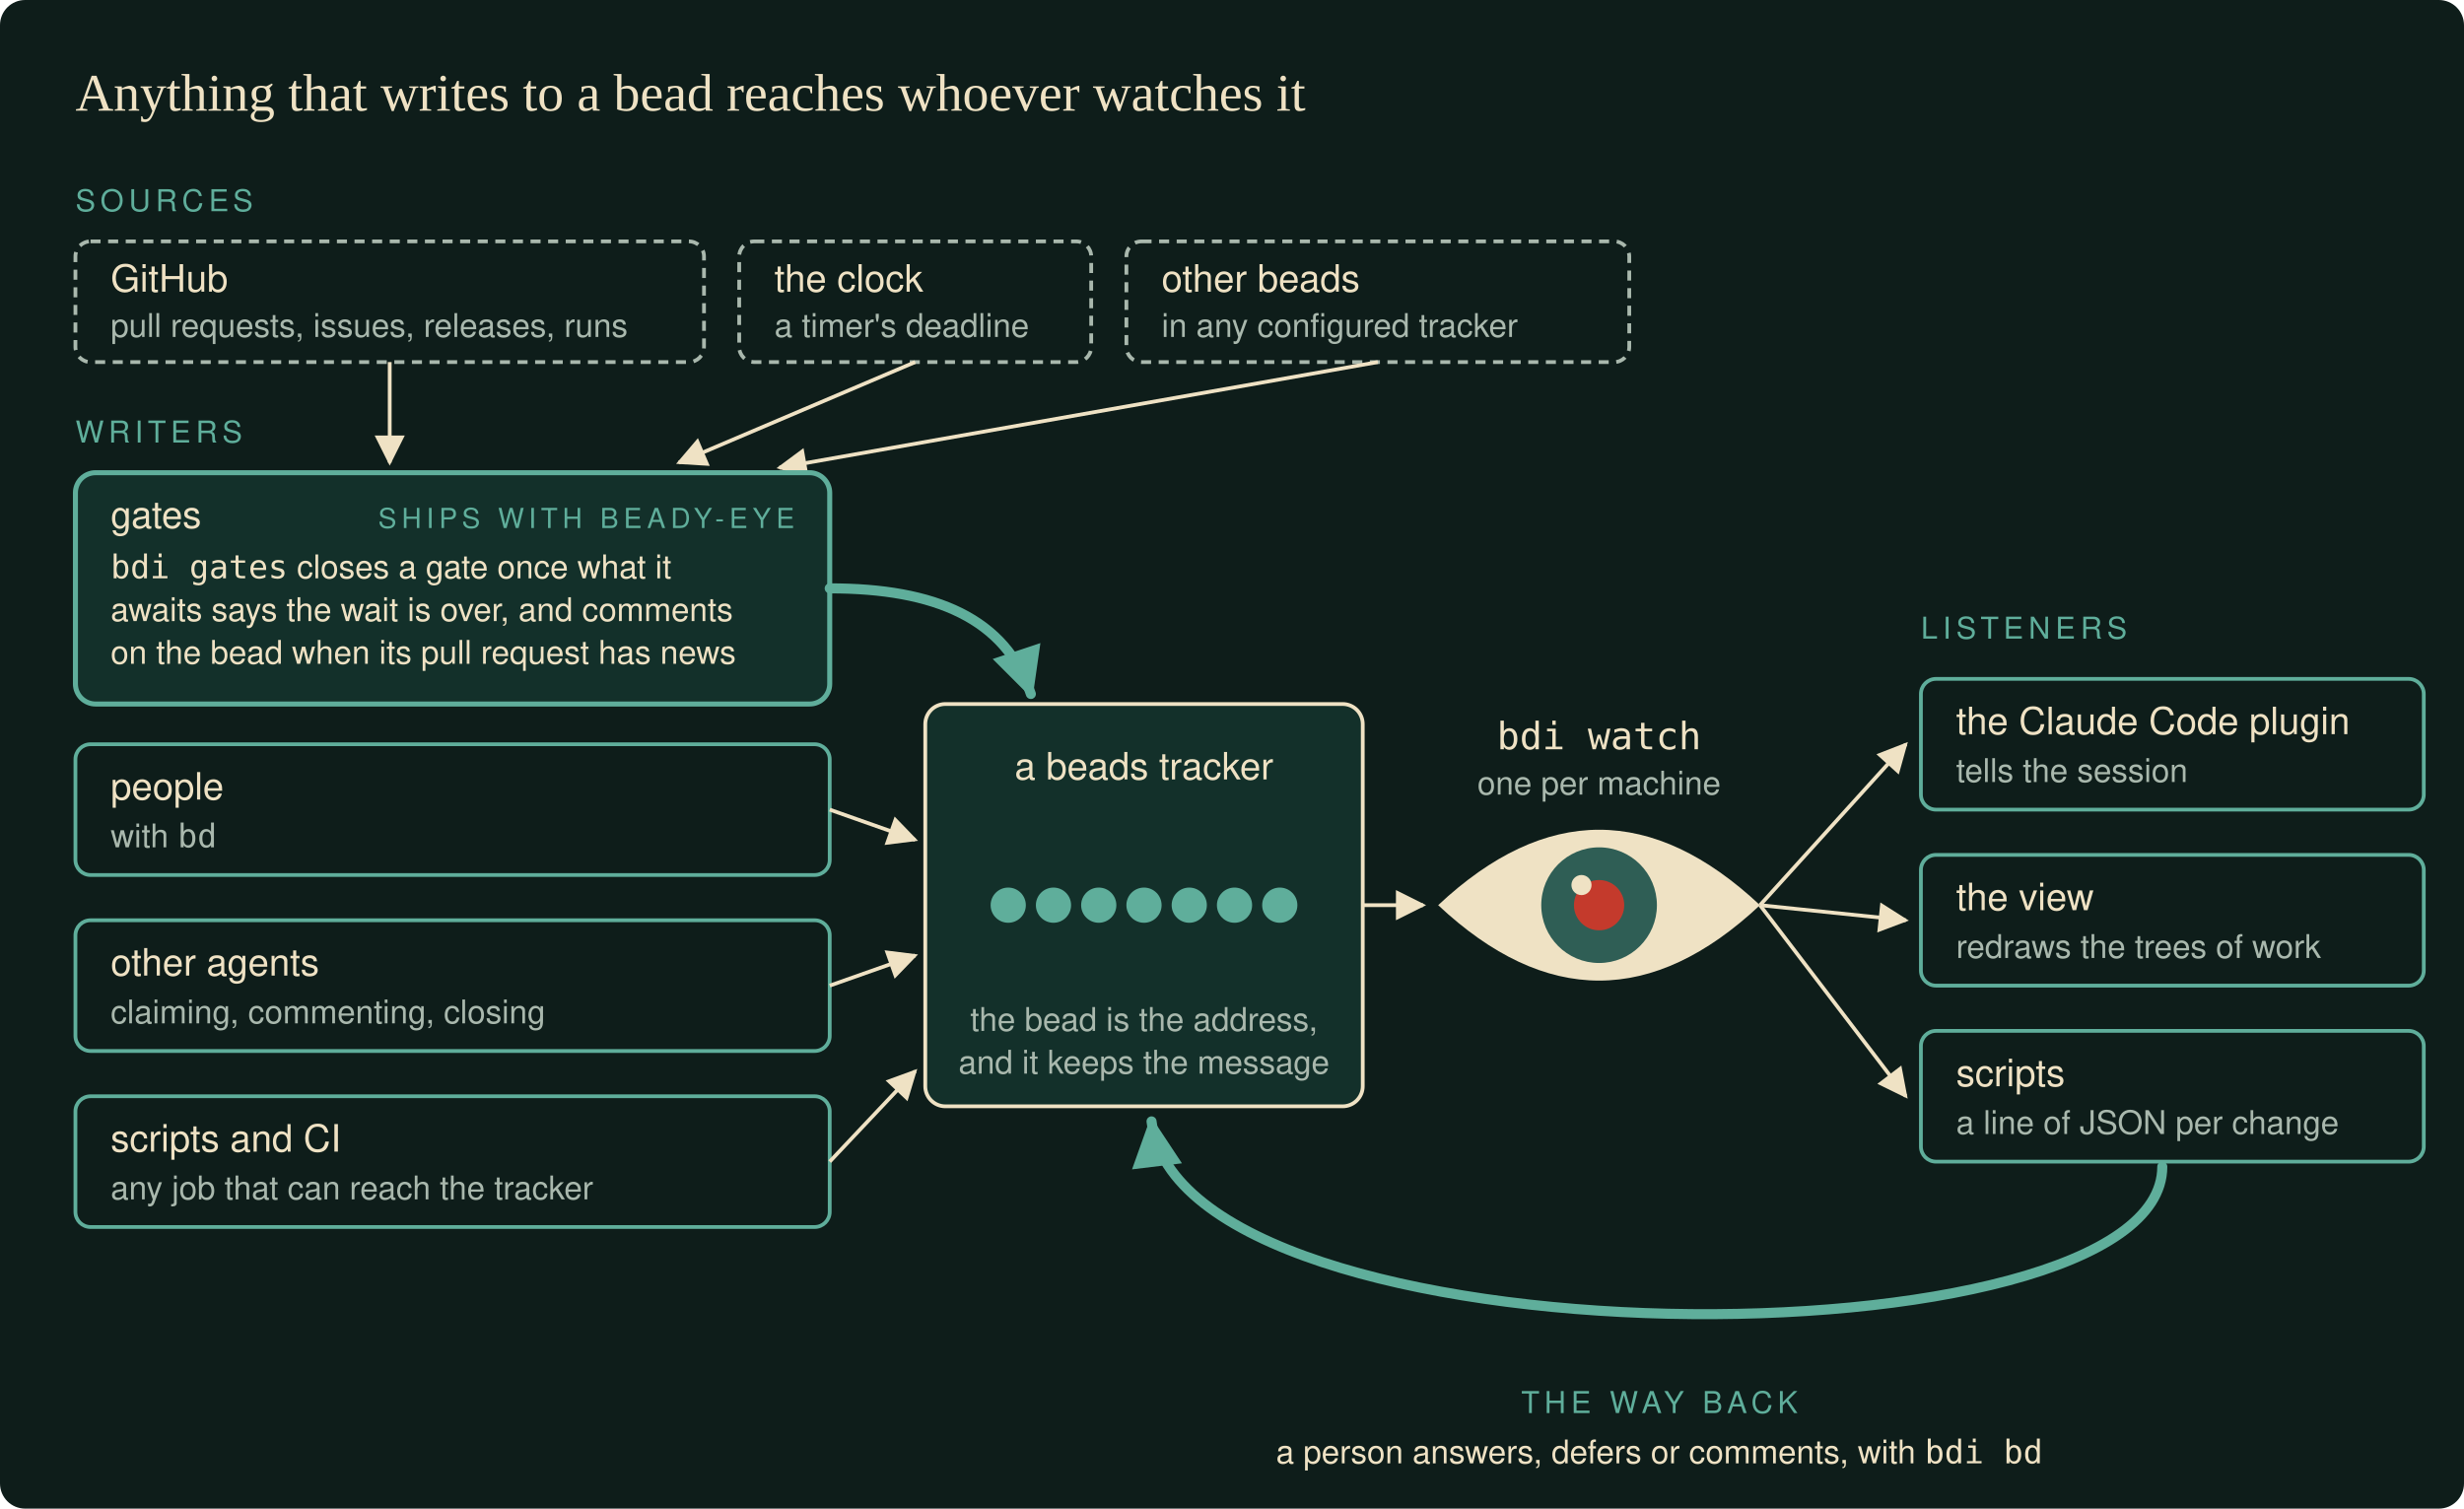
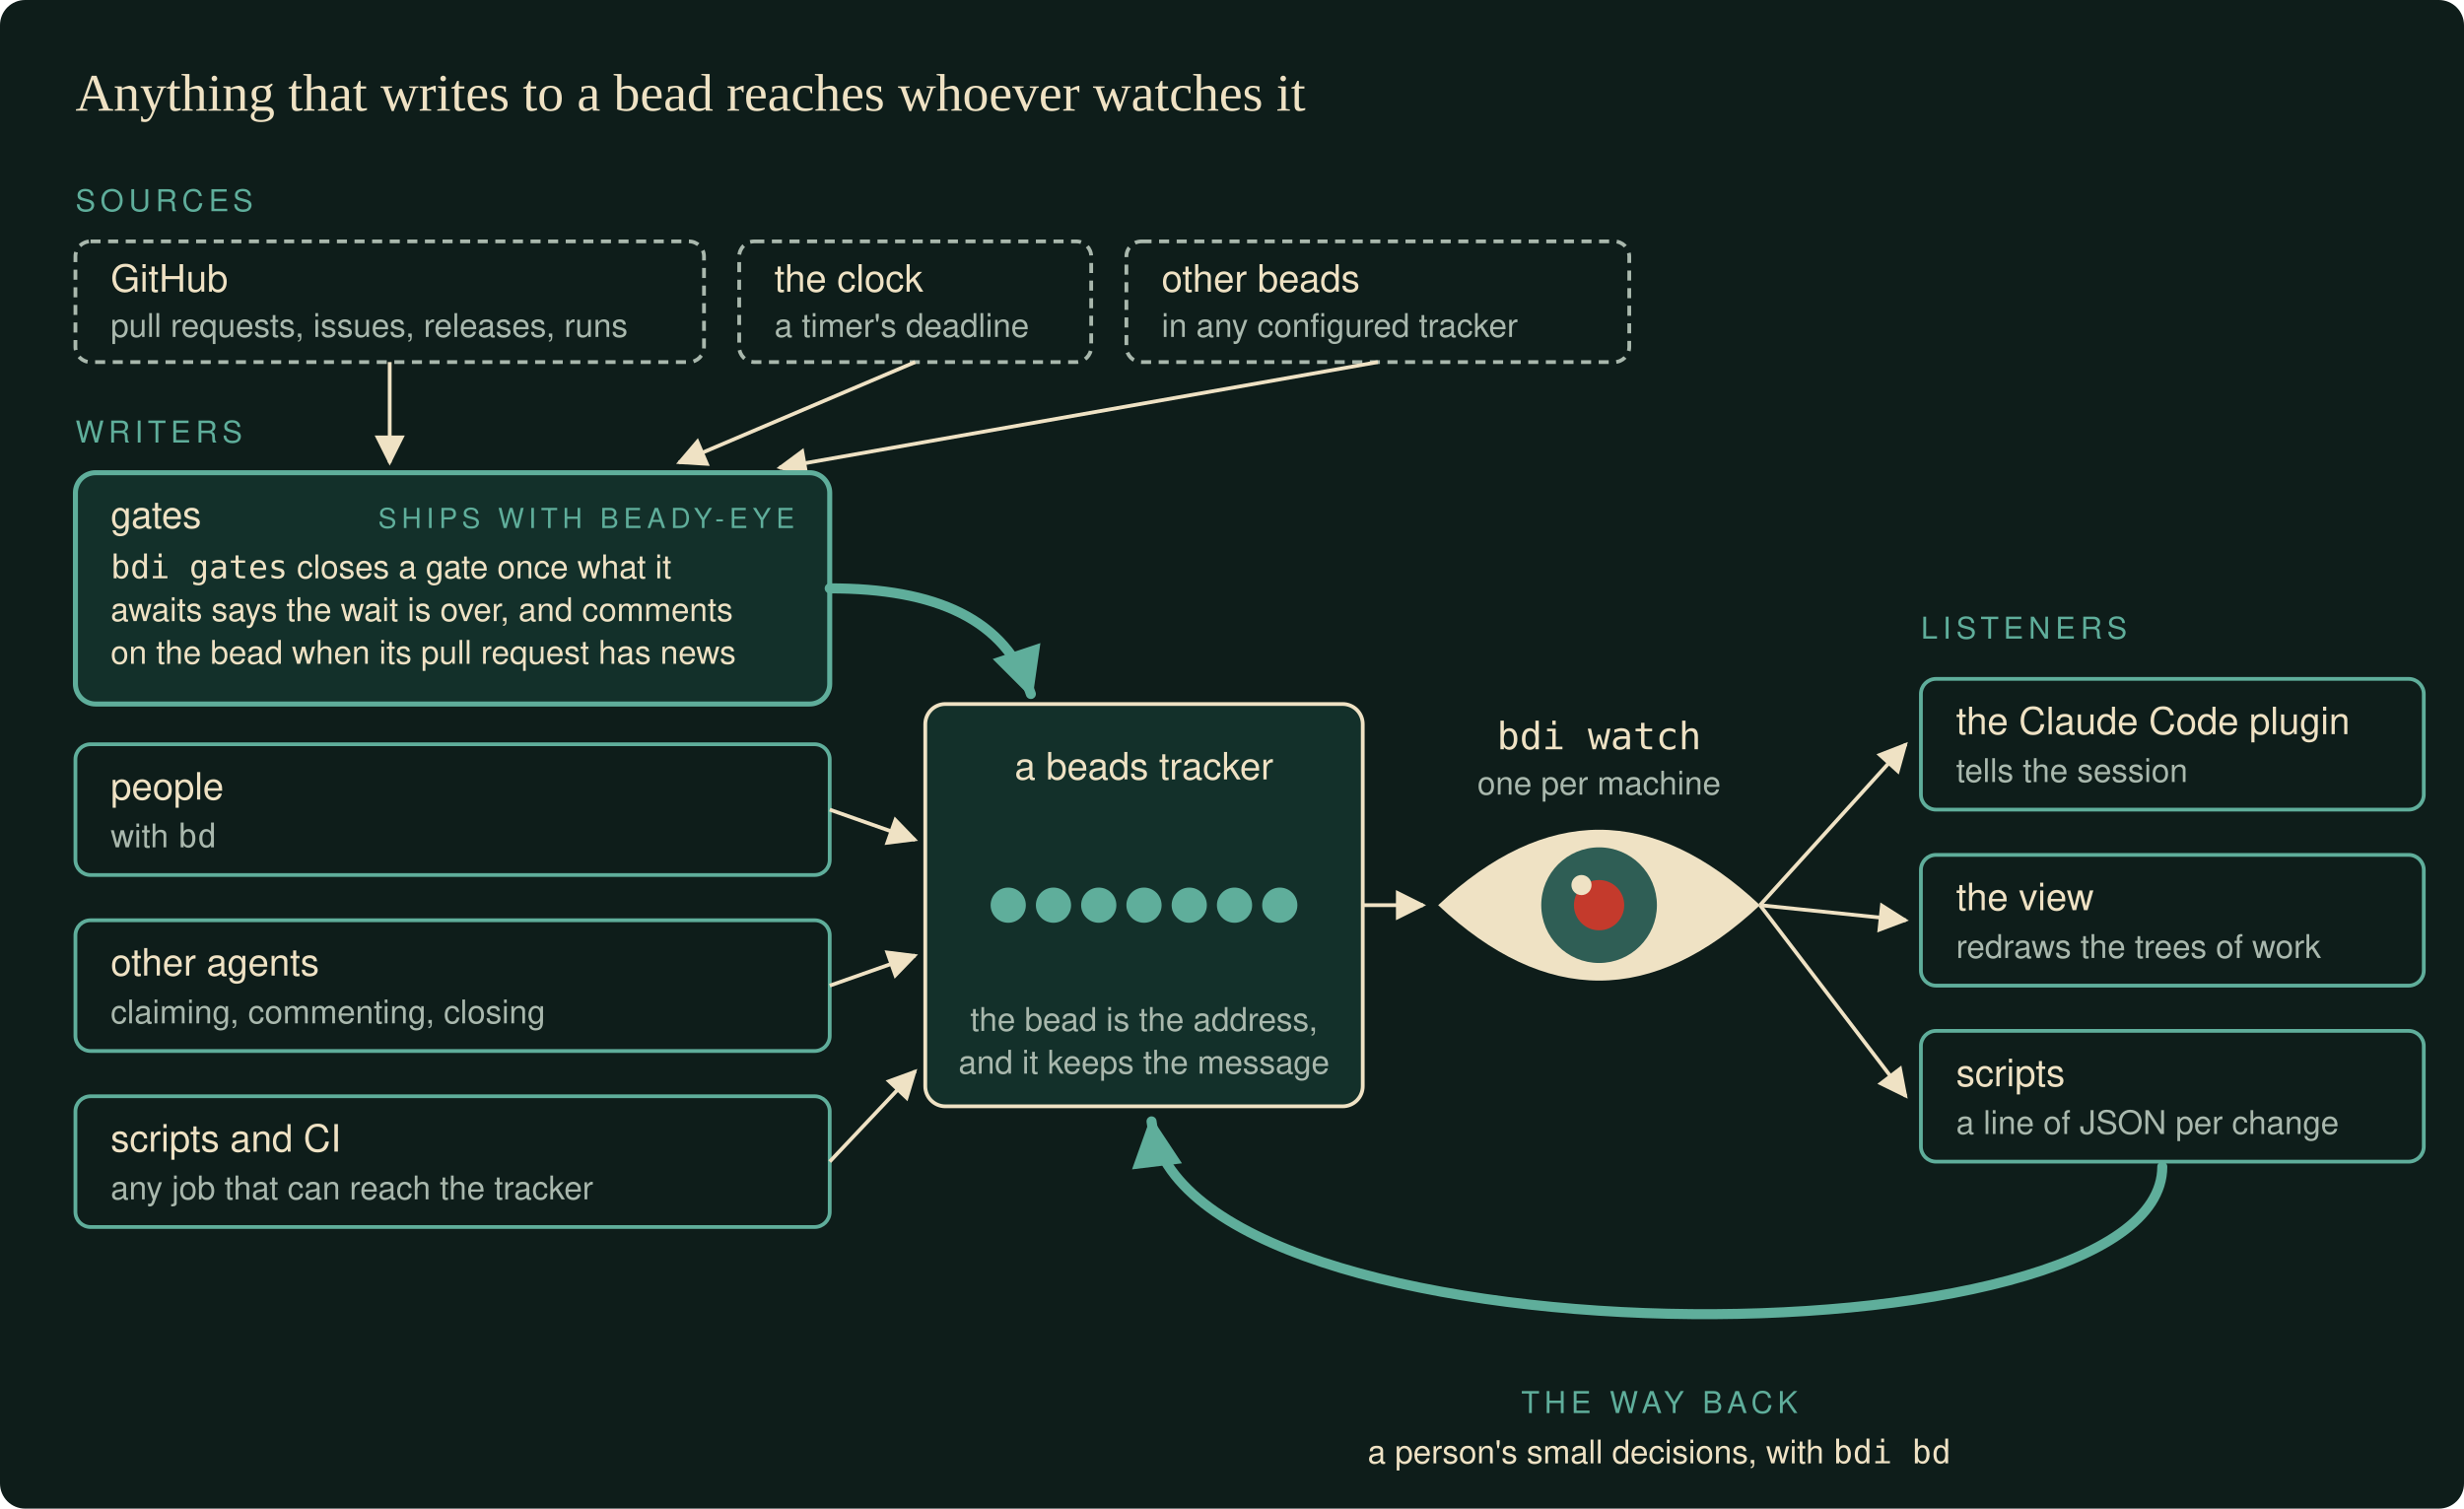
<svg xmlns="http://www.w3.org/2000/svg" width="980" height="600" viewBox="0 0 980 600" font-family="'Helvetica Neue', Helvetica, Arial, sans-serif" font-size="13">
  <defs>
    <marker id="head" viewBox="0 0 10 10" refX="9" refY="5" markerWidth="8" markerHeight="8" orient="auto-start-reverse">
      <path d="M0 0 L10 5 L0 10 z" fill="#efe2c4" />
    </marker>
    <marker id="tentacle-head" viewBox="0 0 10 10" refX="9" refY="5" markerWidth="5" markerHeight="5" orient="auto-start-reverse">
      <path d="M0 0 L10 5 L0 10 z" fill="#5fae9b" />
    </marker>
  </defs>
  <rect width="100%" height="100%" rx="10" fill="#0e1d1a" />
  <text x="30" y="44" font-family="Georgia, 'Times New Roman', serif" font-size="21" fill="#efe2c4">Anything that writes to a bead reaches whoever watches it</text>
  <text x="30" y="84" font-size="12" letter-spacing="2" fill="#5fae9b">SOURCES</text>
  <g fill="none" stroke="#a9b8ad" stroke-width="1.5" stroke-dasharray="4 3">
    <rect x="30" y="96" width="250" height="48" rx="6" />
    <rect x="294" y="96" width="140" height="48" rx="6" />
    <rect x="448" y="96" width="200" height="48" rx="6" />
  </g>
  <g fill="#efe2c4">
    <text x="44" y="116" font-size="15">GitHub</text>
    <text x="44" y="134" fill="#a9b8ad">pull requests, issues, releases, runs</text>
    <text x="308" y="116" font-size="15">the clock</text>
    <text x="308" y="134" fill="#a9b8ad">a timer's deadline</text>
    <text x="462" y="116" font-size="15">other beads</text>
    <text x="462" y="134" fill="#a9b8ad">in any configured tracker</text>
  </g>
  <g stroke="#efe2c4" stroke-width="1.5" fill="none" marker-end="url(#head)">
    <path d="M155 144 L155 184" />
    <path d="M364 144 L270 184" />
    <path d="M548 144 L310 186" />
  </g>
  <text x="30" y="176" font-size="12" letter-spacing="2" fill="#5fae9b">WRITERS</text>
  <rect x="30" y="188" width="300" height="92" rx="8" fill="#13302a" stroke="#5fae9b" stroke-width="2" />
  <text x="44" y="210" font-size="15" fill="#efe2c4">gates</text>
  <text x="316" y="210" text-anchor="end" font-size="11" letter-spacing="2" fill="#5fae9b">SHIPS WITH BEADY-EYE</text>
  <g fill="#efe2c4">
    <text x="44" y="230">
      <tspan font-family="ui-monospace, Menlo, Consolas, monospace">bdi gates</tspan> closes a gate once what it</text>
    <text x="44" y="247">awaits says the wait is over, and comments</text>
    <text x="44" y="264">on the bead when its pull request has news</text>
  </g>
  <g fill="none" stroke="#5fae9b" stroke-width="1.5">
    <rect x="30" y="296" width="300" height="52" rx="6" />
    <rect x="30" y="366" width="300" height="52" rx="6" />
    <rect x="30" y="436" width="300" height="52" rx="6" />
  </g>
  <g fill="#efe2c4">
    <text x="44" y="318" font-size="15">people</text>
    <text x="44" y="337" fill="#a9b8ad">with <tspan font-family="ui-monospace, Menlo, Consolas, monospace">bd</tspan>
    </text>
    <text x="44" y="388" font-size="15">other agents</text>
    <text x="44" y="407" fill="#a9b8ad">claiming, commenting, closing</text>
    <text x="44" y="458" font-size="15">scripts and CI</text>
    <text x="44" y="477" fill="#a9b8ad">any job that can reach the tracker</text>
  </g>
  <path d="M330 234 C372 234, 400 246, 410 276" stroke="#5fae9b" stroke-width="4" stroke-linecap="round" fill="none" marker-end="url(#tentacle-head)" />
  <g stroke="#efe2c4" stroke-width="1.5" fill="none" marker-end="url(#head)">
    <path d="M330 322 L364 334" />
    <path d="M330 392 L364 380" />
    <path d="M330 462 L364 426" />
  </g>
  <path d="M860 464 C860 545, 470 545, 458 446" stroke="#5fae9b" stroke-width="4" stroke-linecap="round" fill="none" marker-end="url(#tentacle-head)" />
  <rect x="368" y="280" width="174" height="160" rx="8" fill="#13302a" stroke="#efe2c4" stroke-width="1.5" />
  <text x="455" y="310" text-anchor="middle" font-size="15" fill="#efe2c4">a beads tracker</text>
  <g fill="#5fae9b">
    <circle cx="401" cy="360" r="7" />
    <circle cx="419" cy="360" r="7" />
    <circle cx="437" cy="360" r="7" />
    <circle cx="455" cy="360" r="7" />
    <circle cx="473" cy="360" r="7" />
    <circle cx="491" cy="360" r="7" />
    <circle cx="509" cy="360" r="7" />
  </g>
  <text x="455" y="410" text-anchor="middle" fill="#a9b8ad">the bead is the address,</text>
  <text x="455" y="427" text-anchor="middle" fill="#a9b8ad">and it keeps the message</text>
  <path d="M542 360 L566 360" stroke="#efe2c4" stroke-width="1.5" fill="none" marker-end="url(#head)" />
  <path d="M572 360 Q636 300 700 360 Q636 420 572 360 Z" fill="#efe2c4" />
  <circle cx="636" cy="360" r="23" fill="#2f5e55" />
  <circle cx="636" cy="360" r="10" fill="#c43a2c" />
  <circle cx="629" cy="352" r="4" fill="#efe2c4" />
  <text x="636" y="298" text-anchor="middle" font-family="ui-monospace, Menlo, Consolas, monospace" font-size="15" fill="#efe2c4">bdi watch</text>
  <text x="636" y="316" text-anchor="middle" fill="#a9b8ad">one per machine</text>
  <text x="764" y="254" font-size="12" letter-spacing="2" fill="#5fae9b">LISTENERS</text>
  <g stroke="#efe2c4" stroke-width="1.5" fill="none" marker-end="url(#head)">
    <path d="M700 360 L758 296" />
    <path d="M700 360 L758 366" />
    <path d="M700 360 L758 436" />
  </g>
  <g fill="none" stroke="#5fae9b" stroke-width="1.5">
    <rect x="764" y="270" width="200" height="52" rx="6" />
    <rect x="764" y="340" width="200" height="52" rx="6" />
    <rect x="764" y="410" width="200" height="52" rx="6" />
  </g>
  <g fill="#efe2c4">
    <text x="778" y="292" font-size="15">the Claude Code plugin</text>
    <text x="778" y="311" fill="#a9b8ad">tells the session</text>
    <text x="778" y="362" font-size="15">the view</text>
    <text x="778" y="381" fill="#a9b8ad">redraws the trees of work</text>
    <text x="778" y="432" font-size="15">scripts</text>
    <text x="778" y="451" fill="#a9b8ad">a line of JSON per change</text>
  </g>
  <text x="660" y="562" text-anchor="middle" fill="#5fae9b" font-size="12" letter-spacing="2">THE WAY BACK</text>
-   <text x="660" y="582" text-anchor="middle" fill="#efe2c4">a person answers, defers or comments, with <tspan font-family="ui-monospace, Menlo, Consolas, monospace">bdi bd</tspan>
+   <text x="660" y="582" text-anchor="middle" fill="#efe2c4">a person's small decisions, with <tspan font-family="ui-monospace, Menlo, Consolas, monospace">bdi bd</tspan>
  </text>
</svg>
